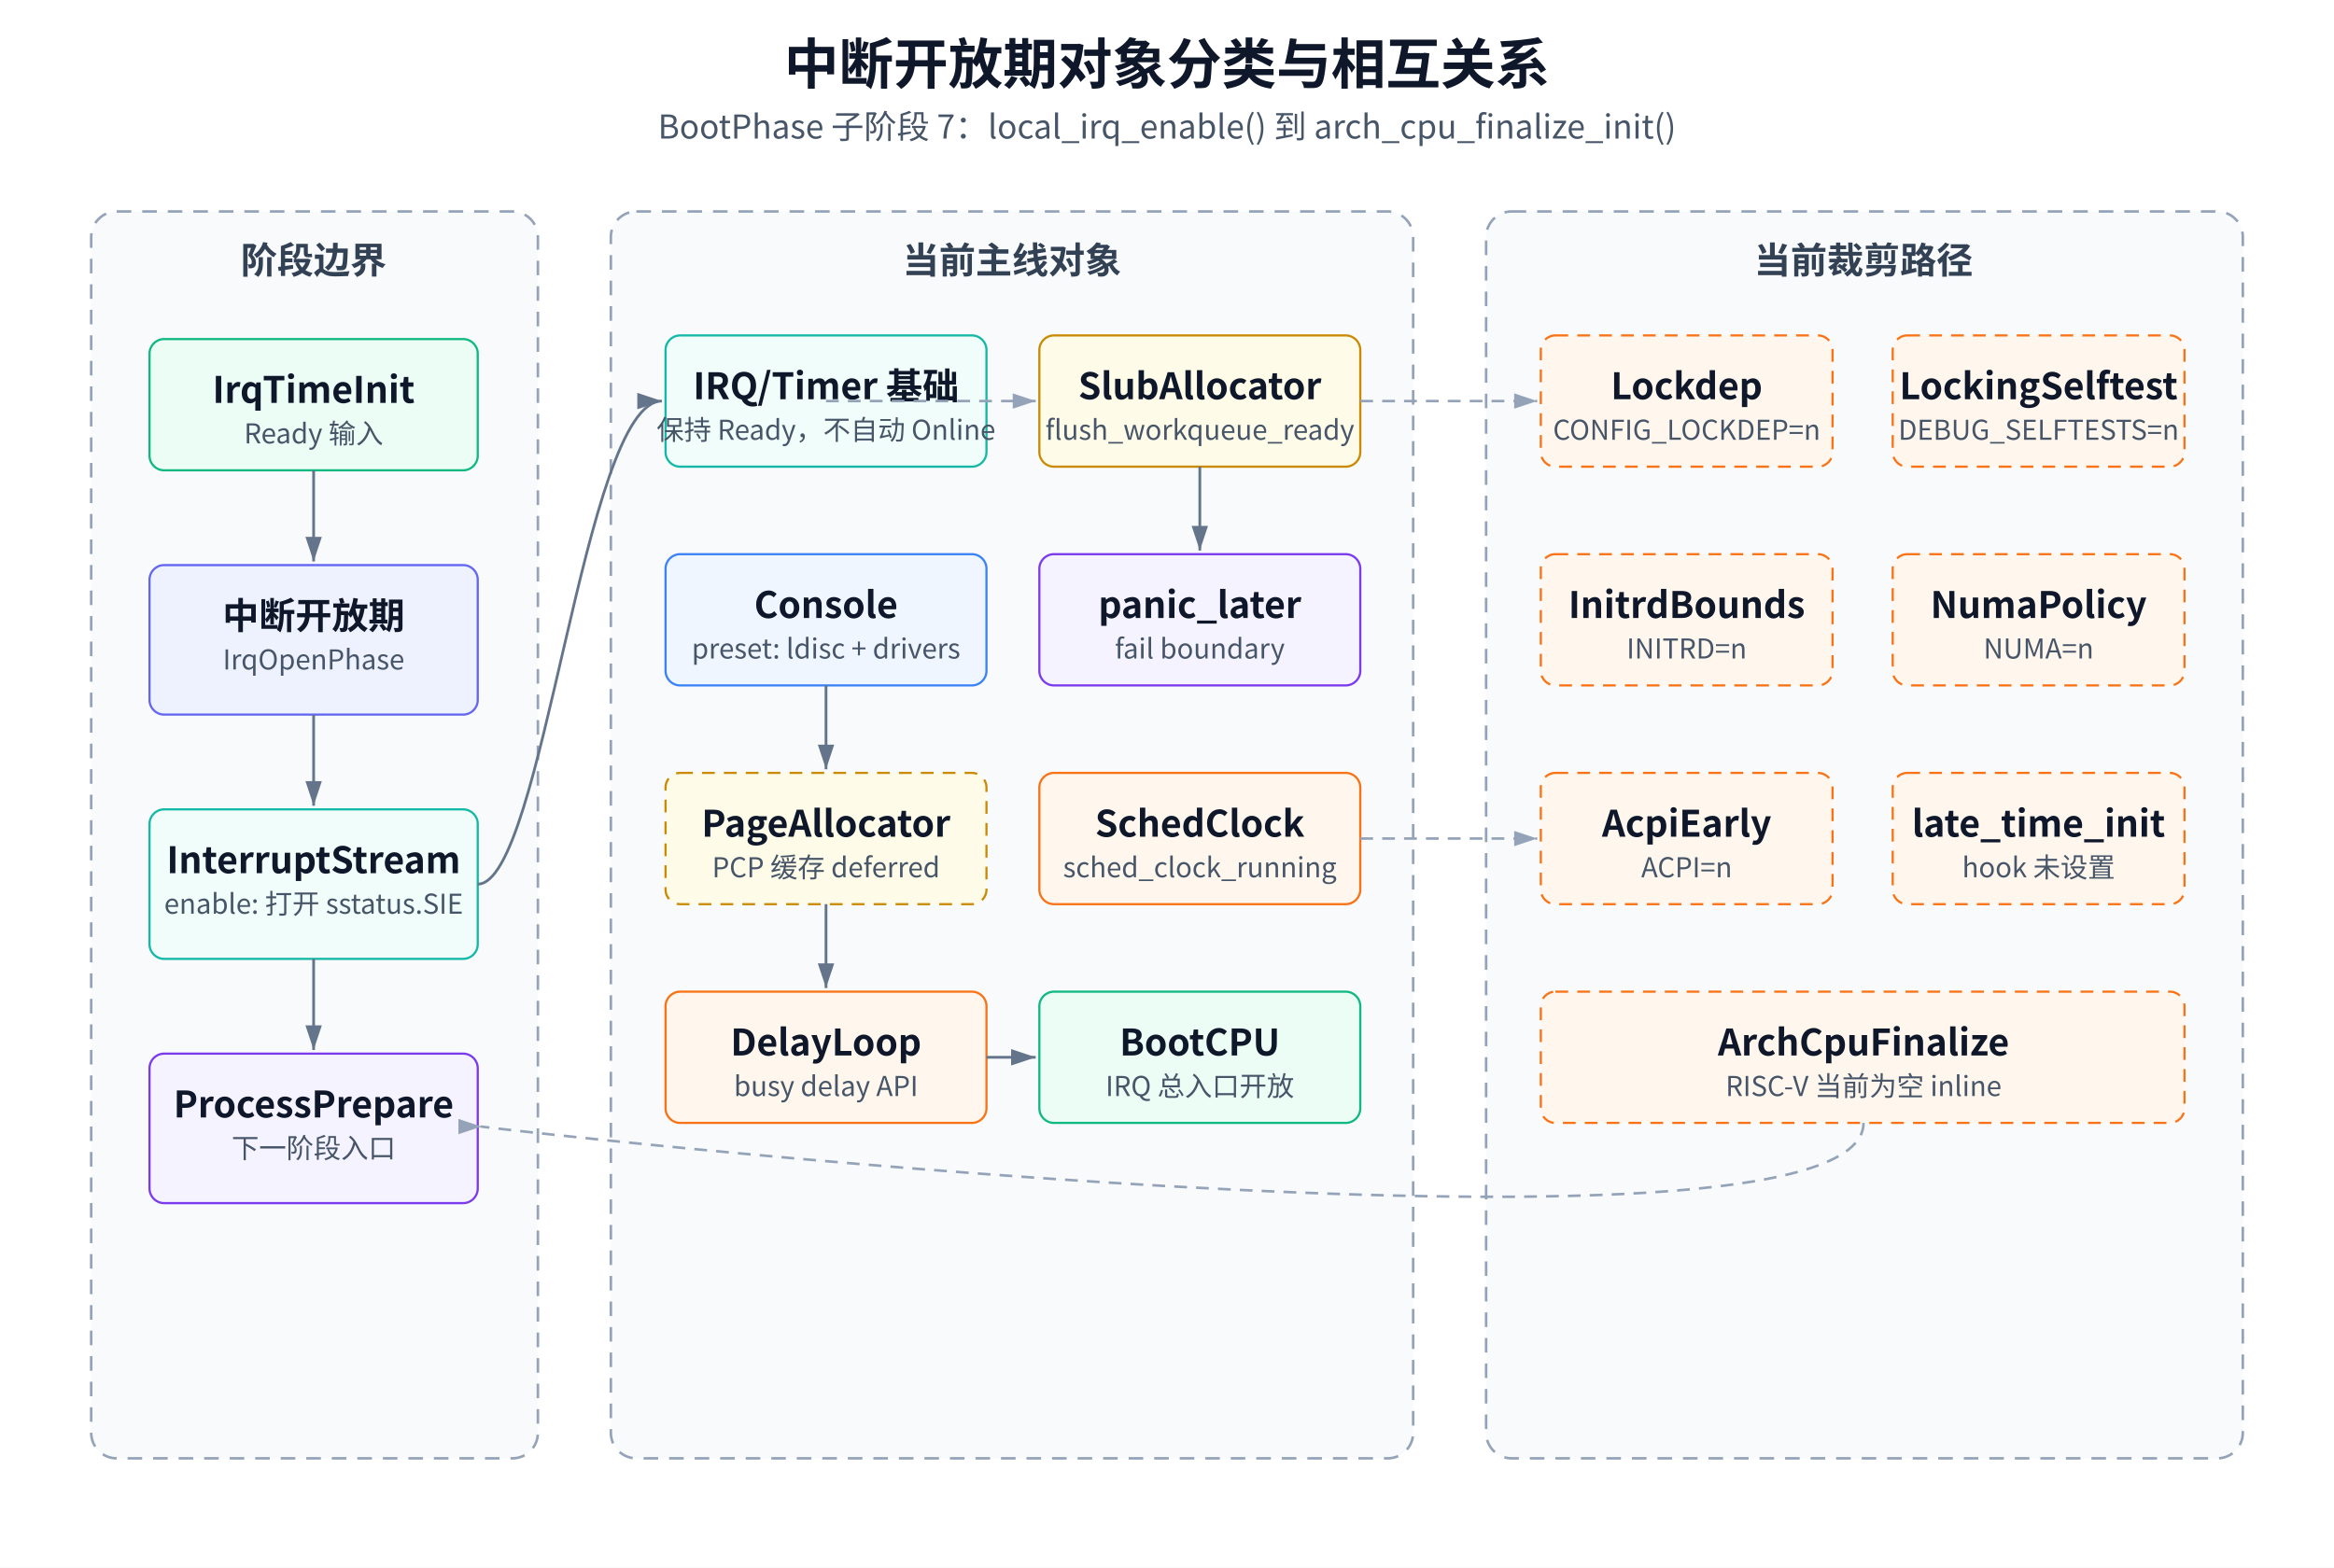
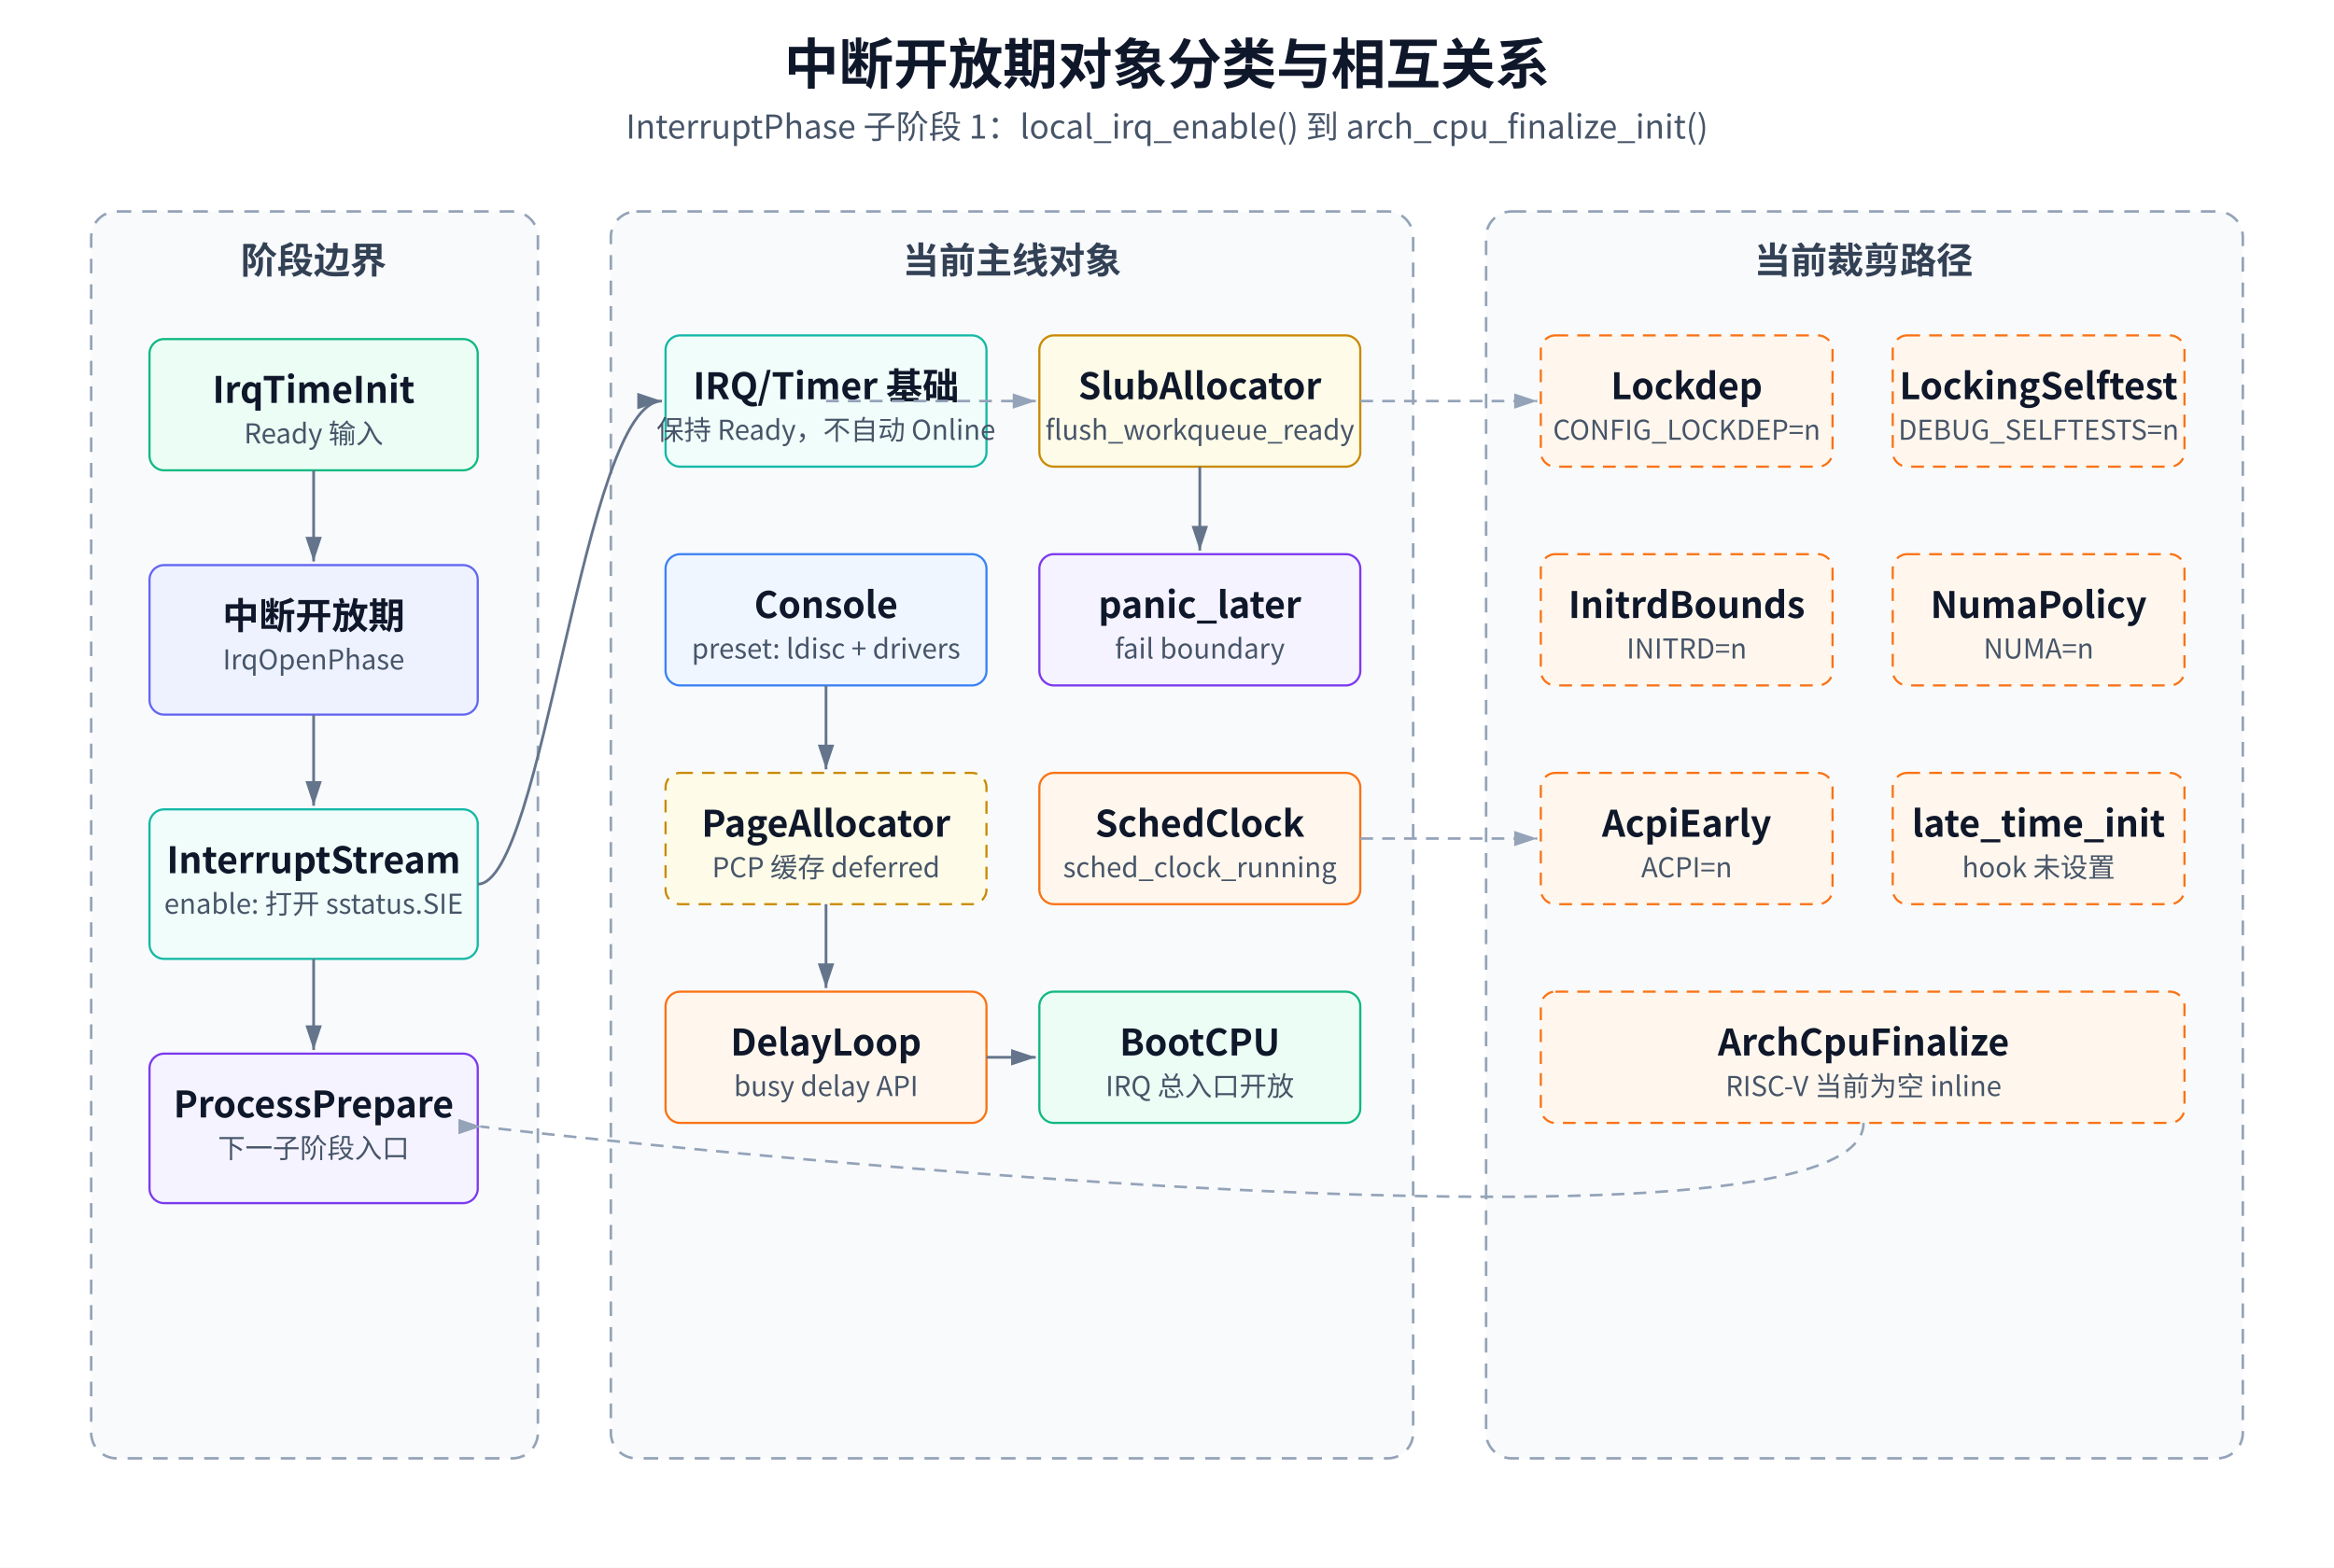
<svg xmlns="http://www.w3.org/2000/svg" width="1280" height="860" viewBox="0 0 1280 860" role="img" aria-labelledby="title desc">
  <defs>
    <style>
      text { font-family: "Microsoft YaHei", "Noto Sans CJK SC", "Source Han Sans SC", Arial, sans-serif; fill: #0f172a; }
      .title { font-size: 30px; font-weight: 600; }
      .subtitle { font-size: 18px; fill: #475569; }
      .group { fill: #f8fafc; stroke: #94a3b8; stroke-width: 1.4; stroke-dasharray: 8 6; }
      .box { fill: #ffffff; stroke: #334155; stroke-width: 1.2; }
      .phase { fill: #eef2ff; stroke: #6366f1; }
      .ready { fill: #ecfdf5; stroke: #10b981; }
      .irq { fill: #f0fdfa; stroke: #14b8a6; }
      .mm { fill: #fefce8; stroke: #ca8a04; }
      .console { fill: #eff6ff; stroke: #3b82f6; }
      .time { fill: #fff7ed; stroke: #f97316; }
      .trimmed { fill: #fff7ed; stroke: #f97316; stroke-dasharray: 7 5; }
      .deferred { fill: #fefce8; stroke: #ca8a04; stroke-dasharray: 7 5; }
      .checkpoint { fill: #f5f3ff; stroke: #7c3aed; }
      .label { font-size: 20px; font-weight: 600; dominant-baseline: middle; }
      .small { font-size: 15px; fill: #475569; dominant-baseline: middle; }
      .group-title { font-size: 20px; font-weight: 600; fill: #334155; }
      .edge { stroke: #64748b; stroke-width: 1.5; fill: none; marker-end: url(#arrow); }
      .edge-dash { stroke: #94a3b8; stroke-width: 1.4; fill: none; stroke-dasharray: 7 5; marker-end: url(#arrow2); }
    </style>
    <marker id="arrow" markerWidth="10" markerHeight="10" refX="9" refY="3" orient="auto" markerUnits="strokeWidth">
      <path d="M0,0 L0,6 L9,3 z" fill="#64748b" />
    </marker>
    <marker id="arrow2" markerWidth="10" markerHeight="10" refX="9" refY="3" orient="auto" markerUnits="strokeWidth">
      <path d="M0,0 L0,6 L9,3 z" fill="#94a3b8" />
    </marker>
  </defs>
  <rect x="0" y="0" width="1280" height="860" fill="#ffffff" />
  <text x="640" y="46" text-anchor="middle" class="title">中断开放期对象分类与相互关系</text>
-   <text x="640" y="76" text-anchor="middle" class="subtitle">BootPhase 子阶段 7：local_irq_enable() 到 arch_cpu_finalize_init()</text>
+   <text x="640" y="76" text-anchor="middle" class="subtitle">InterruptPhase 子阶段 1：local_irq_enable() 到 arch_cpu_finalize_init()</text>
  <rect x="50" y="116" width="245" height="684" rx="14" class="group" />
  <text x="172" y="150" text-anchor="middle" class="group-title">阶段边界</text>
  <rect x="82" y="186" width="180" height="72" rx="8" class="box ready" />
  <text x="172" y="214" text-anchor="middle" class="label">IrqTimeInit</text>
  <text x="172" y="238" text-anchor="middle" class="small">Ready 输入</text>
  <rect x="82" y="310" width="180" height="82" rx="8" class="box phase" />
  <text x="172" y="338" text-anchor="middle" class="label">中断开放期</text>
  <text x="172" y="362" text-anchor="middle" class="small">IrqOpenPhase</text>
  <rect x="82" y="444" width="180" height="82" rx="8" class="box irq" />
  <text x="172" y="472" text-anchor="middle" class="label">InterruptStream</text>
  <text x="172" y="496" text-anchor="middle" class="small">enable: 打开 sstatus.SIE</text>
  <rect x="82" y="578" width="180" height="82" rx="8" class="box checkpoint" />
  <text x="172" y="606" text-anchor="middle" class="label">ProcessPrepare</text>
-   <text x="172" y="630" text-anchor="middle" class="small">下一阶段入口</text>
+   <text x="172" y="630" text-anchor="middle" class="small">下一子阶段入口</text>
  <path d="M172 258 L172 308" class="edge" />
  <path d="M172 392 L172 442" class="edge" />
  <path d="M172 526 L172 576" class="edge" />
  <rect x="335" y="116" width="440" height="684" rx="14" class="group" />
  <text x="555" y="150" text-anchor="middle" class="group-title">当前主线对象</text>
  <rect x="365" y="184" width="176" height="72" rx="8" class="box irq" />
  <text x="453" y="212" text-anchor="middle" class="label">IRQ/Timer 基础</text>
  <text x="453" y="236" text-anchor="middle" class="small">保持 Ready，不自动 Online</text>
  <rect x="570" y="184" width="176" height="72" rx="8" class="box mm" />
  <text x="658" y="212" text-anchor="middle" class="label">SlubAllocator</text>
  <text x="658" y="236" text-anchor="middle" class="small">flush_workqueue_ready</text>
  <rect x="365" y="304" width="176" height="72" rx="8" class="box console" />
  <text x="453" y="332" text-anchor="middle" class="label">Console</text>
  <text x="453" y="356" text-anchor="middle" class="small">preset: ldisc + drivers</text>
  <rect x="570" y="304" width="176" height="72" rx="8" class="box checkpoint" />
  <text x="658" y="332" text-anchor="middle" class="label">panic_later</text>
  <text x="658" y="356" text-anchor="middle" class="small">fail boundary</text>
  <rect x="365" y="424" width="176" height="72" rx="8" class="box deferred" />
  <text x="453" y="452" text-anchor="middle" class="label">PageAllocator</text>
  <text x="453" y="476" text-anchor="middle" class="small">PCP 缓存 deferred</text>
  <rect x="570" y="424" width="176" height="72" rx="8" class="box time" />
  <text x="658" y="452" text-anchor="middle" class="label">SchedClock</text>
  <text x="658" y="476" text-anchor="middle" class="small">sched_clock_running</text>
  <rect x="365" y="544" width="176" height="72" rx="8" class="box time" />
  <text x="453" y="572" text-anchor="middle" class="label">DelayLoop</text>
  <text x="453" y="596" text-anchor="middle" class="small">busy delay API</text>
  <rect x="570" y="544" width="176" height="72" rx="8" class="box ready" />
  <text x="658" y="572" text-anchor="middle" class="label">BootCPU</text>
  <text x="658" y="596" text-anchor="middle" class="small">IRQ 总入口开放</text>
  <rect x="815" y="116" width="415" height="684" rx="14" class="group" />
  <text x="1022" y="150" text-anchor="middle" class="group-title">当前裁剪路径</text>
  <rect x="845" y="184" width="160" height="72" rx="8" class="box trimmed" />
  <text x="925" y="212" text-anchor="middle" class="label">Lockdep</text>
  <text x="925" y="236" text-anchor="middle" class="small">CONFIG_LOCKDEP=n</text>
  <rect x="1038" y="184" width="160" height="72" rx="8" class="box trimmed" />
  <text x="1118" y="212" text-anchor="middle" class="label">LockingSelftest</text>
  <text x="1118" y="236" text-anchor="middle" class="small">DEBUG_SELFTESTS=n</text>
  <rect x="845" y="304" width="160" height="72" rx="8" class="box trimmed" />
  <text x="925" y="332" text-anchor="middle" class="label">InitrdBounds</text>
  <text x="925" y="356" text-anchor="middle" class="small">INITRD=n</text>
  <rect x="1038" y="304" width="160" height="72" rx="8" class="box trimmed" />
  <text x="1118" y="332" text-anchor="middle" class="label">NumaPolicy</text>
  <text x="1118" y="356" text-anchor="middle" class="small">NUMA=n</text>
  <rect x="845" y="424" width="160" height="72" rx="8" class="box trimmed" />
  <text x="925" y="452" text-anchor="middle" class="label">AcpiEarly</text>
  <text x="925" y="476" text-anchor="middle" class="small">ACPI=n</text>
  <rect x="1038" y="424" width="160" height="72" rx="8" class="box trimmed" />
  <text x="1118" y="452" text-anchor="middle" class="label">late_time_init</text>
  <text x="1118" y="476" text-anchor="middle" class="small">hook 未设置</text>
  <rect x="845" y="544" width="353" height="72" rx="8" class="box trimmed" />
  <text x="1022" y="572" text-anchor="middle" class="label">ArchCpuFinalize</text>
  <text x="1022" y="596" text-anchor="middle" class="small">RISC-V 当前为空 inline</text>
  <path d="M262 485 C298 485, 320 220, 363 220" class="edge" />
  <path d="M453 220 L568 220" class="edge-dash" />
  <path d="M746 220 C790 220, 814 220, 843 220" class="edge-dash" />
  <path d="M658 256 L658 302" class="edge" />
  <path d="M453 376 L453 422" class="edge" />
  <path d="M453 496 L453 542" class="edge" />
  <path d="M541 580 L568 580" class="edge" />
  <path d="M746 460 C800 460, 810 460, 843 460" class="edge-dash" />
  <path d="M1022 616 C1022 706, 260 618, 264 618" class="edge-dash" />
</svg>
